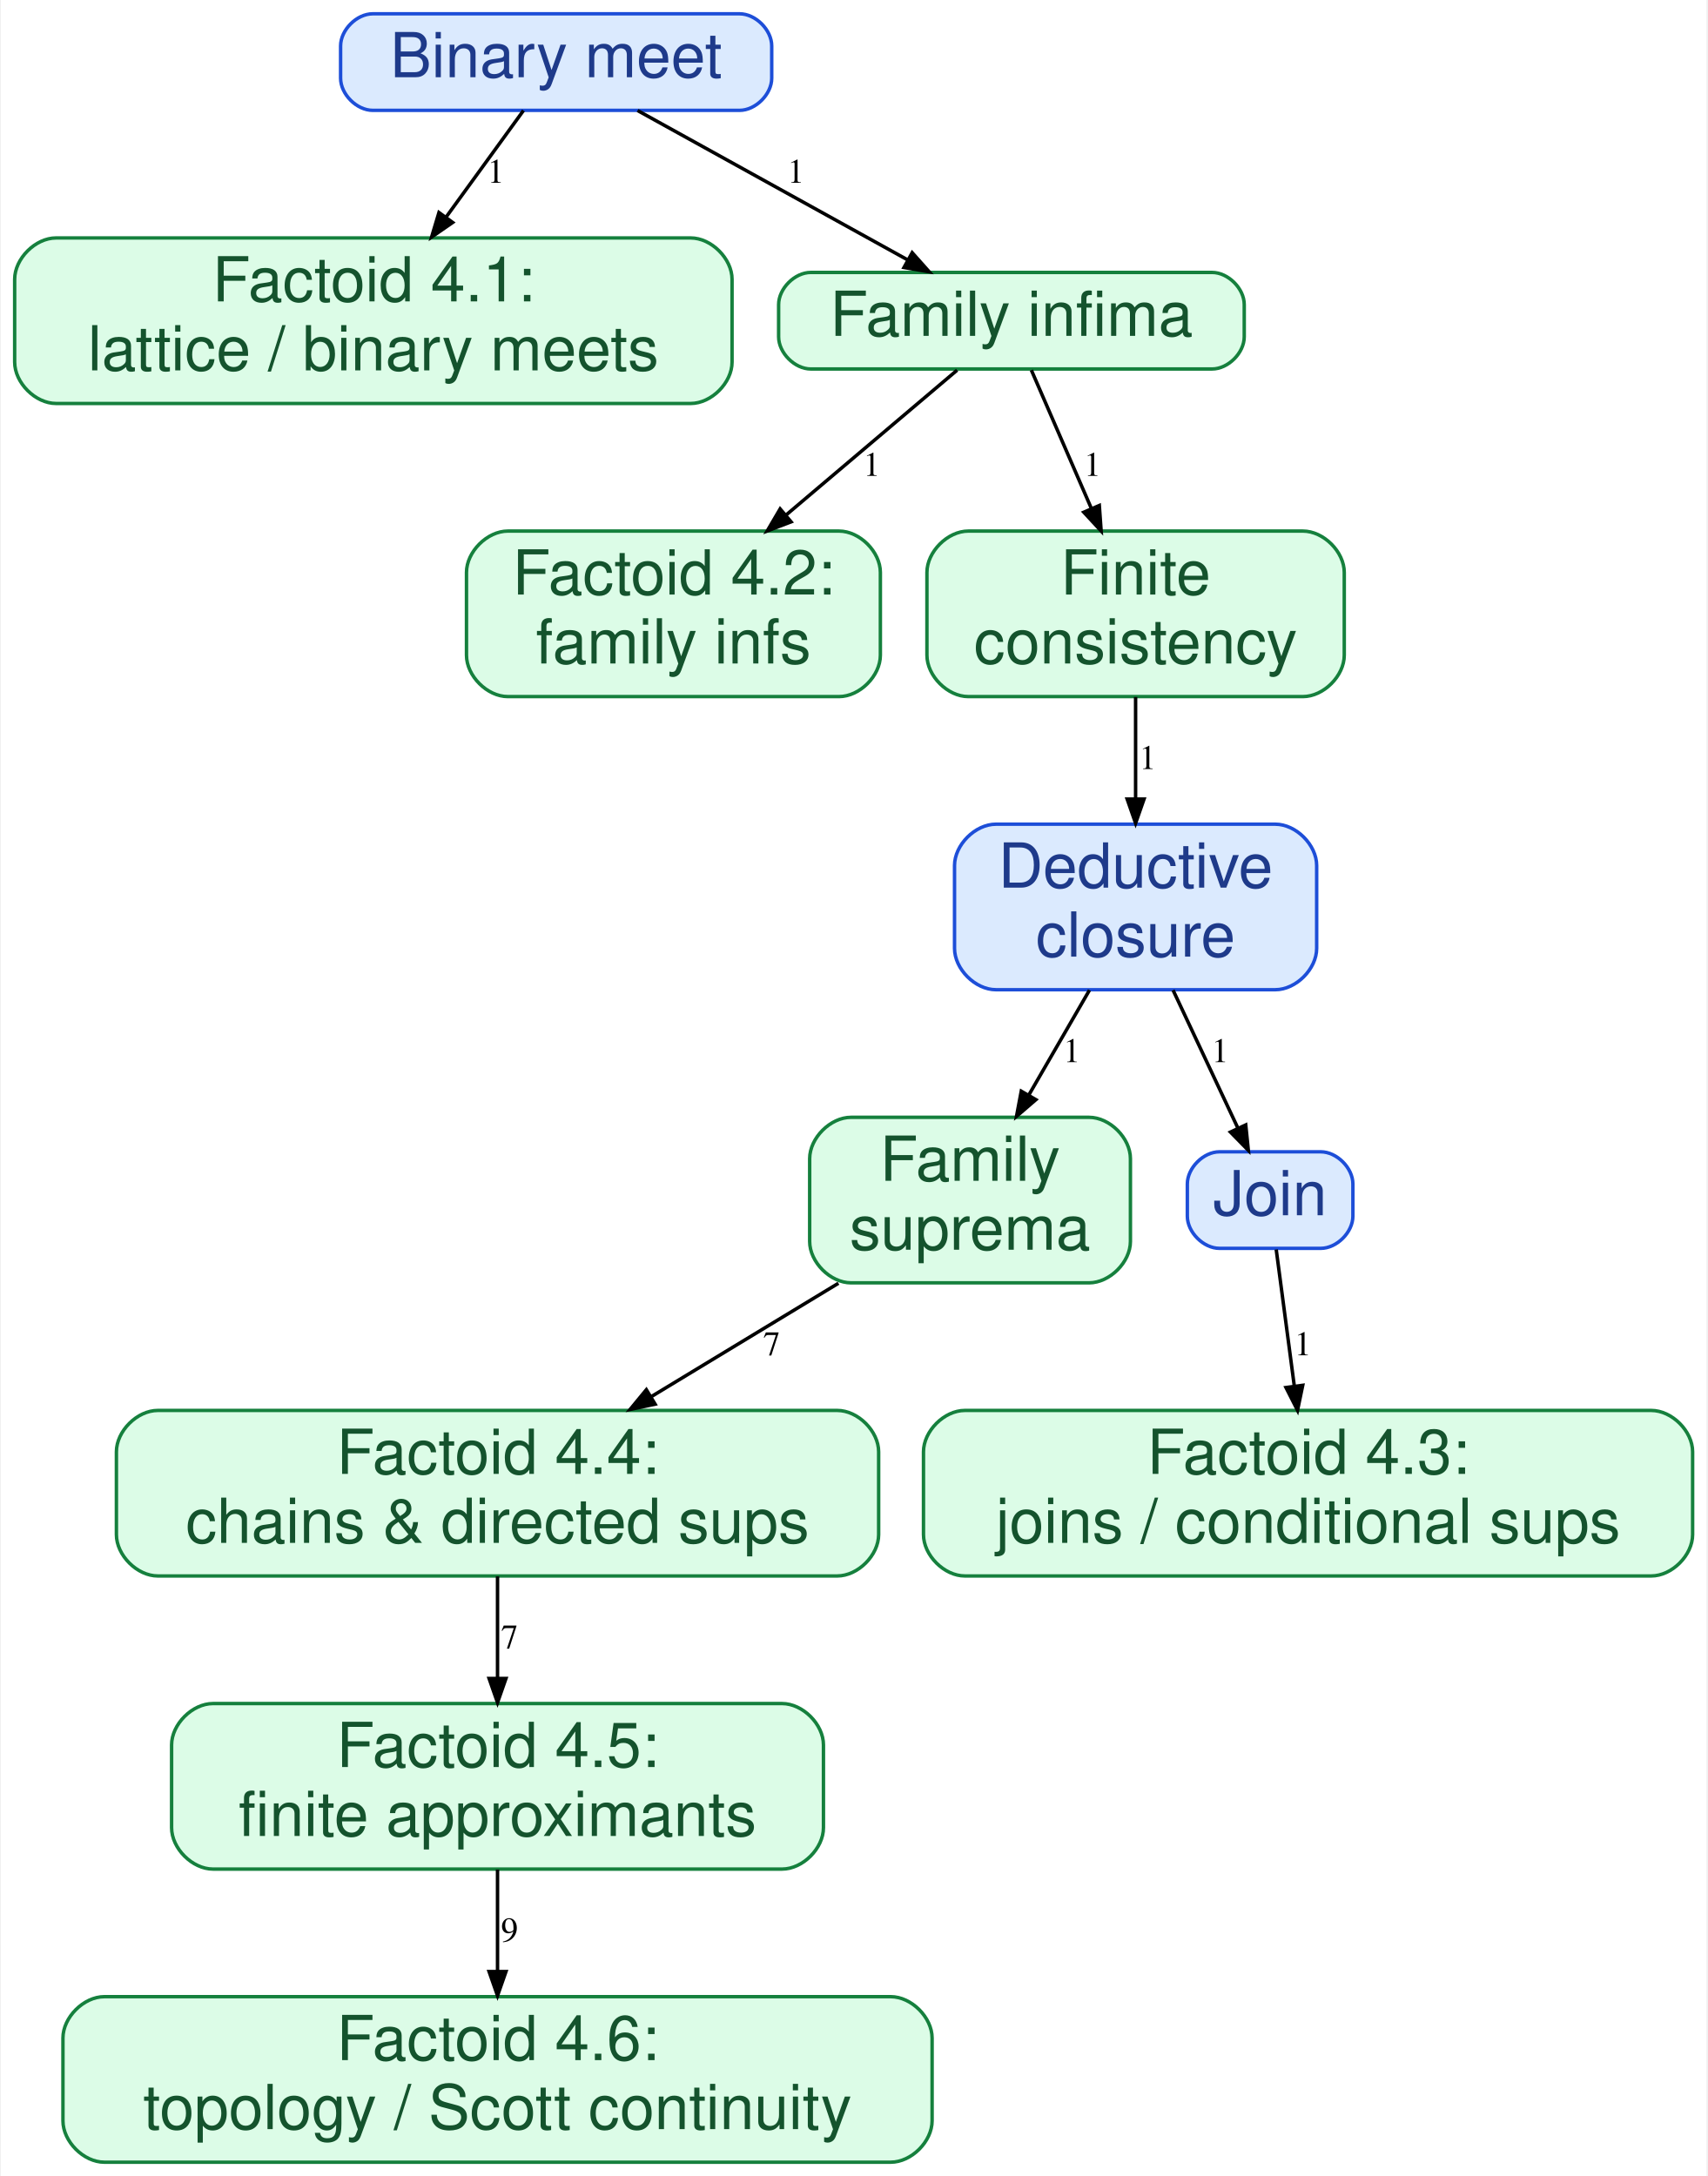
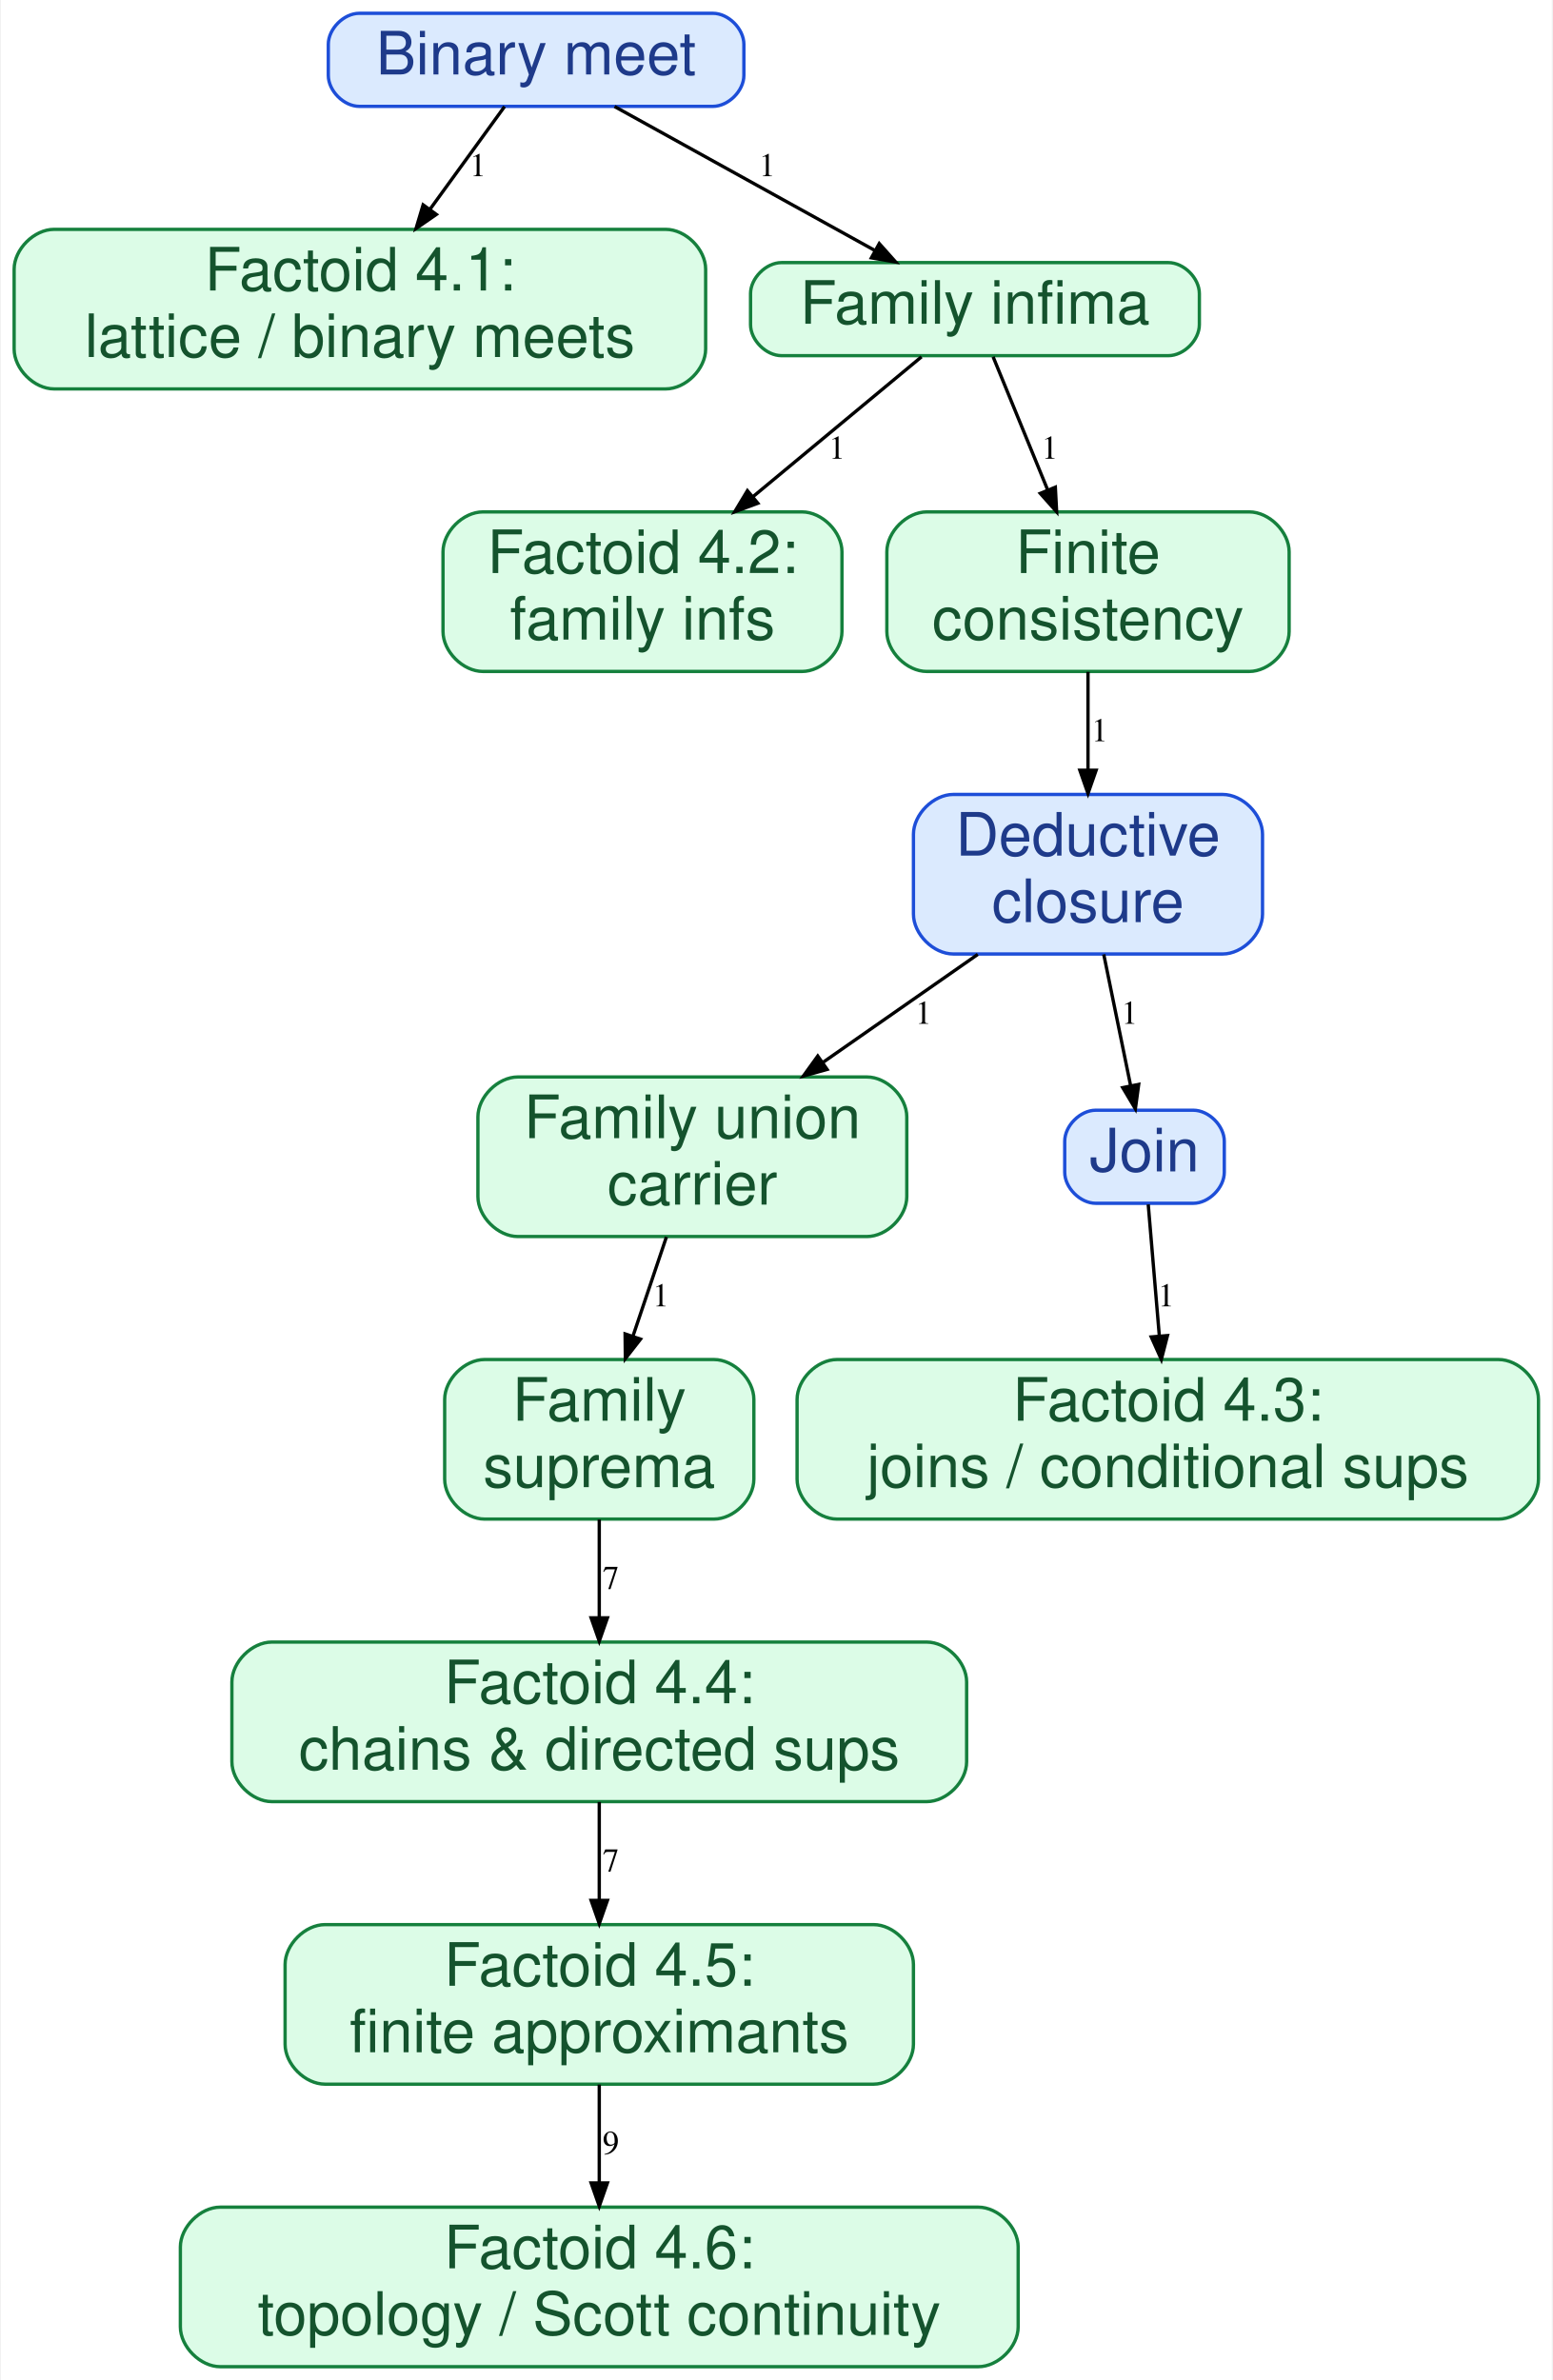
- <svg xmlns="http://www.w3.org/2000/svg" width="247.5pt" height="315.5pt" viewBox="0.00 0.00 494.50 631.00">
-   <g id="graph0" class="graph" transform="scale(1 1) rotate(0) translate(4 627)">
-     <polygon fill="white" stroke="transparent" points="-4,4 -4,-627 490.5,-627 490.5,4 -4,4" />
+ <svg xmlns="http://www.w3.org/2000/svg" width="233.5pt" height="358pt" viewBox="0.00 0.00 466.50 716.00">
+   <g id="graph0" class="graph" transform="scale(1 1) rotate(0) translate(4 712)">
+     <polygon fill="white" stroke="transparent" points="-4,4 -4,-712 462.5,-712 462.5,4 -4,4" />
    <g id="node1" class="node">
-       <path fill="#dbeafe" stroke="#1d4ed8" d="M210.17,-623C210.17,-623 103.83,-623 103.83,-623 99.17,-623 94.5,-618.33 94.5,-613.67 94.5,-613.67 94.5,-604.33 94.5,-604.33 94.5,-599.67 99.17,-595 103.83,-595 103.83,-595 210.17,-595 210.17,-595 214.83,-595 219.5,-599.67 219.5,-604.33 219.5,-604.33 219.5,-613.67 219.5,-613.67 219.5,-618.33 214.83,-623 210.17,-623" />
-       <text text-anchor="middle" x="157" y="-604.6" font-family="Helvetica,sans-Serif" font-size="18.00" fill="#1e3a8a">Binary meet</text>
+       <path fill="#dbeafe" stroke="#1d4ed8" d="M210.17,-708C210.17,-708 103.83,-708 103.83,-708 99.17,-708 94.5,-703.33 94.5,-698.67 94.5,-698.67 94.5,-689.33 94.5,-689.33 94.5,-684.67 99.17,-680 103.83,-680 103.83,-680 210.17,-680 210.17,-680 214.83,-680 219.5,-684.67 219.5,-689.33 219.5,-689.33 219.5,-698.67 219.5,-698.67 219.5,-703.33 214.83,-708 210.17,-708" />
+       <text text-anchor="middle" x="157" y="-689.6" font-family="Helvetica,sans-Serif" font-size="18.00" fill="#1e3a8a">Binary meet</text>
    </g>
    <g id="node2" class="node">
-       <path fill="#dcfce7" stroke="#15803d" d="M196,-558C196,-558 12,-558 12,-558 6,-558 0,-552 0,-546 0,-546 0,-522 0,-522 0,-516 6,-510 12,-510 12,-510 196,-510 196,-510 202,-510 208,-516 208,-522 208,-522 208,-546 208,-546 208,-552 202,-558 196,-558" />
-       <text text-anchor="middle" x="104" y="-539.6" font-family="Helvetica,sans-Serif" font-size="18.00" fill="#14532d">Factoid 4.1:</text>
-       <text text-anchor="middle" x="104" y="-519.6" font-family="Helvetica,sans-Serif" font-size="18.00" fill="#14532d">lattice / binary meets</text>
+       <path fill="#dcfce7" stroke="#15803d" d="M196,-643C196,-643 12,-643 12,-643 6,-643 0,-637 0,-631 0,-631 0,-607 0,-607 0,-601 6,-595 12,-595 12,-595 196,-595 196,-595 202,-595 208,-601 208,-607 208,-607 208,-631 208,-631 208,-637 202,-643 196,-643" />
+       <text text-anchor="middle" x="104" y="-624.6" font-family="Helvetica,sans-Serif" font-size="18.00" fill="#14532d">Factoid 4.1:</text>
+       <text text-anchor="middle" x="104" y="-604.6" font-family="Helvetica,sans-Serif" font-size="18.00" fill="#14532d">lattice / binary meets</text>
+     </g>
+     <g id="edge10" class="edge">
+       <path fill="none" stroke="black" d="M147.52,-679.95C141.29,-671.37 132.89,-659.79 125.12,-649.09" />
+       <polygon fill="black" stroke="black" points="126.99,-647.49 120.89,-643.27 123.02,-650.37 126.99,-647.49" />
+       <text text-anchor="middle" x="139.5" y="-659" font-family="Times,serif" font-size="10.00">1</text>
+     </g>
+     <g id="node3" class="node">
+       <path fill="#dcfce7" stroke="#15803d" d="M347.17,-633C347.17,-633 230.83,-633 230.83,-633 226.17,-633 221.5,-628.33 221.5,-623.67 221.5,-623.67 221.5,-614.33 221.5,-614.33 221.5,-609.67 226.17,-605 230.83,-605 230.83,-605 347.17,-605 347.17,-605 351.83,-605 356.5,-609.67 356.5,-614.33 356.5,-614.33 356.5,-623.67 356.5,-623.67 356.5,-628.33 351.83,-633 347.17,-633" />
+       <text text-anchor="middle" x="289" y="-614.6" font-family="Helvetica,sans-Serif" font-size="18.00" fill="#14532d">Family infima</text>
+     </g>
+     <g id="edge11" class="edge">
+       <path fill="none" stroke="black" d="M180.6,-679.95C202.52,-667.83 235.26,-649.72 259.02,-636.58" />
+       <polygon fill="black" stroke="black" points="260.22,-638.72 265.16,-633.18 257.85,-634.43 260.22,-638.72" />
+       <text text-anchor="middle" x="226.5" y="-659" font-family="Times,serif" font-size="10.00">1</text>
+     </g>
+     <g id="node4" class="node">
+       <path fill="#dcfce7" stroke="#15803d" d="M237,-558C237,-558 141,-558 141,-558 135,-558 129,-552 129,-546 129,-546 129,-522 129,-522 129,-516 135,-510 141,-510 141,-510 237,-510 237,-510 243,-510 249,-516 249,-522 249,-522 249,-546 249,-546 249,-552 243,-558 237,-558" />
+       <text text-anchor="middle" x="189" y="-539.6" font-family="Helvetica,sans-Serif" font-size="18.00" fill="#14532d">Factoid 4.2:</text>
+       <text text-anchor="middle" x="189" y="-519.6" font-family="Helvetica,sans-Serif" font-size="18.00" fill="#14532d">family infs</text>
+     </g>
+     <g id="edge6" class="edge">
+       <path fill="none" stroke="black" d="M272.93,-604.66C259.34,-593.38 239.42,-576.85 222.39,-562.71" />
+       <polygon fill="black" stroke="black" points="223.69,-560.61 216.74,-558.03 220.56,-564.38 223.69,-560.61" />
+       <text text-anchor="middle" x="247.5" y="-574" font-family="Times,serif" font-size="10.00">1</text>
+     </g>
+     <g id="node5" class="node">
+       <path fill="#dcfce7" stroke="#15803d" d="M371.5,-558C371.5,-558 274.5,-558 274.5,-558 268.5,-558 262.5,-552 262.5,-546 262.5,-546 262.5,-522 262.5,-522 262.5,-516 268.5,-510 274.5,-510 274.5,-510 371.5,-510 371.5,-510 377.5,-510 383.5,-516 383.5,-522 383.5,-522 383.5,-546 383.5,-546 383.5,-552 377.5,-558 371.5,-558" />
+       <text text-anchor="middle" x="323" y="-539.6" font-family="Helvetica,sans-Serif" font-size="18.00" fill="#14532d">Finite</text>
+       <text text-anchor="middle" x="323" y="-519.6" font-family="Helvetica,sans-Serif" font-size="18.00" fill="#14532d">consistency</text>
+     </g>
+     <g id="edge7" class="edge">
+       <path fill="none" stroke="black" d="M294.46,-604.66C298.88,-593.87 305.27,-578.27 310.89,-564.57" />
+       <polygon fill="black" stroke="black" points="313.18,-565.43 313.57,-558.03 308.65,-563.57 313.18,-565.43" />
+       <text text-anchor="middle" x="311.5" y="-574" font-family="Times,serif" font-size="10.00">1</text>
+     </g>
+     <g id="node6" class="node">
+       <path fill="#dbeafe" stroke="#1d4ed8" d="M363.5,-473C363.5,-473 282.5,-473 282.5,-473 276.5,-473 270.5,-467 270.5,-461 270.5,-461 270.5,-437 270.5,-437 270.5,-431 276.5,-425 282.5,-425 282.5,-425 363.5,-425 363.5,-425 369.5,-425 375.5,-431 375.5,-437 375.5,-437 375.5,-461 375.5,-461 375.5,-467 369.5,-473 363.5,-473" />
+       <text text-anchor="middle" x="323" y="-454.6" font-family="Helvetica,sans-Serif" font-size="18.00" fill="#1e3a8a">Deductive</text>
+       <text text-anchor="middle" x="323" y="-434.6" font-family="Helvetica,sans-Serif" font-size="18.00" fill="#1e3a8a">closure</text>
+     </g>
+     <g id="edge5" class="edge">
+       <path fill="none" stroke="black" d="M323,-509.88C323,-500.78 323,-490.21 323,-480.5" />
+       <polygon fill="black" stroke="black" points="325.45,-480.28 323,-473.28 320.55,-480.28 325.45,-480.28" />
+       <text text-anchor="middle" x="326.5" y="-489" font-family="Times,serif" font-size="10.00">1</text>
+     </g>
+     <g id="node7" class="node">
+       <path fill="#dcfce7" stroke="#15803d" d="M256.5,-388C256.5,-388 151.5,-388 151.5,-388 145.5,-388 139.5,-382 139.5,-376 139.5,-376 139.5,-352 139.5,-352 139.5,-346 145.5,-340 151.5,-340 151.5,-340 256.5,-340 256.5,-340 262.5,-340 268.5,-346 268.5,-352 268.5,-352 268.5,-376 268.5,-376 268.5,-382 262.5,-388 256.5,-388" />
+       <text text-anchor="middle" x="204" y="-369.6" font-family="Helvetica,sans-Serif" font-size="18.00" fill="#14532d">Family union</text>
+       <text text-anchor="middle" x="204" y="-349.6" font-family="Helvetica,sans-Serif" font-size="18.00" fill="#14532d">carrier</text>
+     </g>
+     <g id="edge1" class="edge">
+       <path fill="none" stroke="black" d="M289.85,-424.88C275.4,-414.8 258.35,-402.91 243.27,-392.39" />
+       <polygon fill="black" stroke="black" points="244.53,-390.28 237.38,-388.28 241.72,-394.3 244.53,-390.28" />
+       <text text-anchor="middle" x="273.5" y="-404" font-family="Times,serif" font-size="10.00">1</text>
+     </g>
+     <g id="node9" class="node">
+       <path fill="#dbeafe" stroke="#1d4ed8" d="M354.67,-378C354.67,-378 325.33,-378 325.33,-378 320.67,-378 316,-373.33 316,-368.67 316,-368.67 316,-359.33 316,-359.33 316,-354.67 320.67,-350 325.33,-350 325.33,-350 354.67,-350 354.67,-350 359.33,-350 364,-354.67 364,-359.33 364,-359.33 364,-368.67 364,-368.67 364,-373.33 359.33,-378 354.67,-378" />
+       <text text-anchor="middle" x="340" y="-359.6" font-family="Helvetica,sans-Serif" font-size="18.00" fill="#1e3a8a">Join</text>
+     </g>
+     <g id="edge2" class="edge">
+       <path fill="none" stroke="black" d="M327.74,-424.88C330.27,-412.49 333.37,-397.35 335.82,-385.4" />
+       <polygon fill="black" stroke="black" points="338.25,-385.77 337.25,-378.42 333.45,-384.79 338.25,-385.77" />
+       <text text-anchor="middle" x="335.5" y="-404" font-family="Times,serif" font-size="10.00">1</text>
+     </g>
+     <g id="node8" class="node">
+       <path fill="#dcfce7" stroke="#15803d" d="M210.5,-303C210.5,-303 141.5,-303 141.5,-303 135.5,-303 129.5,-297 129.5,-291 129.5,-291 129.5,-267 129.5,-267 129.5,-261 135.5,-255 141.5,-255 141.5,-255 210.5,-255 210.5,-255 216.5,-255 222.5,-261 222.5,-267 222.5,-267 222.5,-291 222.5,-291 222.5,-297 216.5,-303 210.5,-303" />
+       <text text-anchor="middle" x="176" y="-284.6" font-family="Helvetica,sans-Serif" font-size="18.00" fill="#14532d">Family</text>
+       <text text-anchor="middle" x="176" y="-264.6" font-family="Helvetica,sans-Serif" font-size="18.00" fill="#14532d">suprema</text>
    </g>
    <g id="edge9" class="edge">
-       <path fill="none" stroke="black" d="M147.52,-594.95C141.29,-586.37 132.89,-574.79 125.12,-564.09" />
-       <polygon fill="black" stroke="black" points="126.99,-562.49 120.89,-558.27 123.02,-565.37 126.99,-562.49" />
-       <text text-anchor="middle" x="139.5" y="-574" font-family="Times,serif" font-size="10.00">1</text>
+       <path fill="none" stroke="black" d="M196.2,-339.88C193.07,-330.6 189.42,-319.79 186.1,-309.93" />
+       <polygon fill="black" stroke="black" points="188.41,-309.13 183.85,-303.28 183.77,-310.7 188.41,-309.13" />
+       <text text-anchor="middle" x="194.5" y="-319" font-family="Times,serif" font-size="10.00">1</text>
    </g>
-     <g id="node3" class="node">
-       <path fill="#dcfce7" stroke="#15803d" d="M347.17,-548C347.17,-548 230.83,-548 230.83,-548 226.17,-548 221.5,-543.33 221.5,-538.67 221.5,-538.67 221.5,-529.33 221.5,-529.33 221.5,-524.67 226.17,-520 230.83,-520 230.83,-520 347.17,-520 347.17,-520 351.83,-520 356.5,-524.67 356.5,-529.33 356.5,-529.33 356.5,-538.67 356.5,-538.67 356.5,-543.33 351.83,-548 347.17,-548" />
-       <text text-anchor="middle" x="289" y="-529.6" font-family="Helvetica,sans-Serif" font-size="18.00" fill="#14532d">Family infima</text>
+     <g id="node11" class="node">
+       <path fill="#dcfce7" stroke="#15803d" d="M274.5,-218C274.5,-218 77.5,-218 77.5,-218 71.5,-218 65.5,-212 65.5,-206 65.5,-206 65.5,-182 65.5,-182 65.5,-176 71.5,-170 77.5,-170 77.5,-170 274.5,-170 274.5,-170 280.5,-170 286.5,-176 286.5,-182 286.5,-182 286.5,-206 286.5,-206 286.5,-212 280.5,-218 274.5,-218" />
+       <text text-anchor="middle" x="176" y="-199.6" font-family="Helvetica,sans-Serif" font-size="18.00" fill="#14532d">Factoid 4.4:</text>
+       <text text-anchor="middle" x="176" y="-179.6" font-family="Helvetica,sans-Serif" font-size="18.00" fill="#14532d">chains &amp; directed sups</text>
    </g>
-     <g id="edge10" class="edge">
-       <path fill="none" stroke="black" d="M180.6,-594.95C202.52,-582.83 235.26,-564.72 259.02,-551.58" />
-       <polygon fill="black" stroke="black" points="260.22,-553.72 265.16,-548.18 257.85,-549.43 260.22,-553.72" />
-       <text text-anchor="middle" x="226.5" y="-574" font-family="Times,serif" font-size="10.00">1</text>
-     </g>
-     <g id="node4" class="node">
-       <path fill="#dcfce7" stroke="#15803d" d="M239,-473C239,-473 143,-473 143,-473 137,-473 131,-467 131,-461 131,-461 131,-437 131,-437 131,-431 137,-425 143,-425 143,-425 239,-425 239,-425 245,-425 251,-431 251,-437 251,-437 251,-461 251,-461 251,-467 245,-473 239,-473" />
-       <text text-anchor="middle" x="191" y="-454.6" font-family="Helvetica,sans-Serif" font-size="18.00" fill="#14532d">Factoid 4.2:</text>
-       <text text-anchor="middle" x="191" y="-434.6" font-family="Helvetica,sans-Serif" font-size="18.00" fill="#14532d">family infs</text>
-     </g>
-     <g id="edge6" class="edge">
-       <path fill="none" stroke="black" d="M273.25,-519.66C259.94,-508.38 240.41,-491.85 223.72,-477.71" />
-       <polygon fill="black" stroke="black" points="225.11,-475.68 218.19,-473.03 221.94,-479.42 225.11,-475.68" />
-       <text text-anchor="middle" x="248.5" y="-489" font-family="Times,serif" font-size="10.00">1</text>
-     </g>
-     <g id="node5" class="node">
-       <path fill="#dcfce7" stroke="#15803d" d="M373.5,-473C373.5,-473 276.5,-473 276.5,-473 270.5,-473 264.5,-467 264.5,-461 264.5,-461 264.5,-437 264.5,-437 264.5,-431 270.5,-425 276.5,-425 276.5,-425 373.5,-425 373.5,-425 379.5,-425 385.5,-431 385.5,-437 385.5,-437 385.5,-461 385.5,-461 385.5,-467 379.5,-473 373.5,-473" />
-       <text text-anchor="middle" x="325" y="-454.6" font-family="Helvetica,sans-Serif" font-size="18.00" fill="#14532d">Finite</text>
-       <text text-anchor="middle" x="325" y="-434.6" font-family="Helvetica,sans-Serif" font-size="18.00" fill="#14532d">consistency</text>
-     </g>
-     <g id="edge7" class="edge">
-       <path fill="none" stroke="black" d="M294.78,-519.66C299.46,-508.87 306.23,-493.27 312.17,-479.57" />
-       <polygon fill="black" stroke="black" points="314.48,-480.42 315.01,-473.03 309.98,-478.47 314.48,-480.42" />
-       <text text-anchor="middle" x="312.5" y="-489" font-family="Times,serif" font-size="10.00">1</text>
-     </g>
-     <g id="node6" class="node">
-       <path fill="#dbeafe" stroke="#1d4ed8" d="M365.5,-388C365.5,-388 284.5,-388 284.5,-388 278.5,-388 272.5,-382 272.5,-376 272.5,-376 272.5,-352 272.5,-352 272.5,-346 278.5,-340 284.5,-340 284.5,-340 365.5,-340 365.5,-340 371.5,-340 377.5,-346 377.5,-352 377.5,-352 377.5,-376 377.5,-376 377.5,-382 371.5,-388 365.5,-388" />
-       <text text-anchor="middle" x="325" y="-369.6" font-family="Helvetica,sans-Serif" font-size="18.00" fill="#1e3a8a">Deductive</text>
-       <text text-anchor="middle" x="325" y="-349.6" font-family="Helvetica,sans-Serif" font-size="18.00" fill="#1e3a8a">closure</text>
-     </g>
-     <g id="edge5" class="edge">
-       <path fill="none" stroke="black" d="M325,-424.88C325,-415.78 325,-405.21 325,-395.5" />
-       <polygon fill="black" stroke="black" points="327.45,-395.28 325,-388.28 322.55,-395.28 327.45,-395.28" />
-       <text text-anchor="middle" x="328.5" y="-404" font-family="Times,serif" font-size="10.00">1</text>
-     </g>
-     <g id="node7" class="node">
-       <path fill="#dcfce7" stroke="#15803d" d="M311.5,-303C311.5,-303 242.5,-303 242.5,-303 236.5,-303 230.5,-297 230.5,-291 230.5,-291 230.5,-267 230.5,-267 230.5,-261 236.5,-255 242.5,-255 242.5,-255 311.5,-255 311.5,-255 317.5,-255 323.5,-261 323.5,-267 323.5,-267 323.5,-291 323.5,-291 323.5,-297 317.5,-303 311.5,-303" />
-       <text text-anchor="middle" x="277" y="-284.6" font-family="Helvetica,sans-Serif" font-size="18.00" fill="#14532d">Family</text>
-       <text text-anchor="middle" x="277" y="-264.6" font-family="Helvetica,sans-Serif" font-size="18.00" fill="#14532d">suprema</text>
-     </g>
-     <g id="edge1" class="edge">
-       <path fill="none" stroke="black" d="M311.63,-339.88C306.16,-330.43 299.77,-319.38 293.98,-309.36" />
-       <polygon fill="black" stroke="black" points="296.09,-308.12 290.47,-303.28 291.85,-310.57 296.09,-308.12" />
-       <text text-anchor="middle" x="306.5" y="-319" font-family="Times,serif" font-size="10.00">1</text>
-     </g>
-     <g id="node8" class="node">
-       <path fill="#dbeafe" stroke="#1d4ed8" d="M378.67,-293C378.67,-293 349.33,-293 349.33,-293 344.67,-293 340,-288.33 340,-283.67 340,-283.67 340,-274.33 340,-274.33 340,-269.67 344.67,-265 349.33,-265 349.33,-265 378.67,-265 378.67,-265 383.33,-265 388,-269.67 388,-274.33 388,-274.33 388,-283.67 388,-283.67 388,-288.33 383.33,-293 378.67,-293" />
-       <text text-anchor="middle" x="364" y="-274.6" font-family="Helvetica,sans-Serif" font-size="18.00" fill="#1e3a8a">Join</text>
-     </g>
-     <g id="edge2" class="edge">
-       <path fill="none" stroke="black" d="M335.86,-339.88C341.74,-327.37 348.93,-312.07 354.57,-300.06" />
-       <polygon fill="black" stroke="black" points="356.93,-300.8 357.69,-293.42 352.5,-298.72 356.93,-300.8" />
-       <text text-anchor="middle" x="349.5" y="-319" font-family="Times,serif" font-size="10.00">1</text>
+     <g id="edge8" class="edge">
+       <path fill="none" stroke="black" d="M176,-254.88C176,-245.78 176,-235.21 176,-225.5" />
+       <polygon fill="black" stroke="black" points="178.45,-225.28 176,-218.28 173.55,-225.28 178.45,-225.28" />
+       <text text-anchor="middle" x="179.5" y="-234" font-family="Times,serif" font-size="10.00">7</text>
    </g>
    <g id="node10" class="node">
-       <path fill="#dcfce7" stroke="#15803d" d="M238.5,-218C238.5,-218 41.5,-218 41.5,-218 35.5,-218 29.5,-212 29.5,-206 29.5,-206 29.5,-182 29.5,-182 29.5,-176 35.5,-170 41.5,-170 41.5,-170 238.5,-170 238.5,-170 244.5,-170 250.5,-176 250.5,-182 250.5,-182 250.5,-206 250.5,-206 250.5,-212 244.5,-218 238.5,-218" />
-       <text text-anchor="middle" x="140" y="-199.6" font-family="Helvetica,sans-Serif" font-size="18.00" fill="#14532d">Factoid 4.4:</text>
-       <text text-anchor="middle" x="140" y="-179.6" font-family="Helvetica,sans-Serif" font-size="18.00" fill="#14532d">chains &amp; directed sups</text>
+       <path fill="#dcfce7" stroke="#15803d" d="M446.5,-303C446.5,-303 247.5,-303 247.5,-303 241.5,-303 235.5,-297 235.5,-291 235.5,-291 235.5,-267 235.5,-267 235.5,-261 241.5,-255 247.5,-255 247.5,-255 446.5,-255 446.5,-255 452.5,-255 458.5,-261 458.5,-267 458.5,-267 458.5,-291 458.5,-291 458.5,-297 452.5,-303 446.5,-303" />
+       <text text-anchor="middle" x="347" y="-284.6" font-family="Helvetica,sans-Serif" font-size="18.00" fill="#14532d">Factoid 4.3:</text>
+       <text text-anchor="middle" x="347" y="-264.6" font-family="Helvetica,sans-Serif" font-size="18.00" fill="#14532d">joins / conditional sups</text>
    </g>
-     <g id="edge8" class="edge">
-       <path fill="none" stroke="black" d="M238.84,-254.88C222.06,-244.71 202.23,-232.7 184.75,-222.11" />
-       <polygon fill="black" stroke="black" points="185.69,-219.82 178.43,-218.28 183.15,-224.01 185.69,-219.82" />
-       <text text-anchor="middle" x="219.5" y="-234" font-family="Times,serif" font-size="10.00">7</text>
+     <g id="edge12" class="edge">
+       <path fill="none" stroke="black" d="M341.12,-349.66C342.02,-339.07 343.3,-323.84 344.44,-310.32" />
+       <polygon fill="black" stroke="black" points="346.91,-310.21 345.06,-303.03 342.03,-309.79 346.91,-310.21" />
+       <text text-anchor="middle" x="346.5" y="-319" font-family="Times,serif" font-size="10.00">1</text>
    </g>
-     <g id="node9" class="node">
-       <path fill="#dcfce7" stroke="#15803d" d="M474.5,-218C474.5,-218 275.5,-218 275.5,-218 269.5,-218 263.5,-212 263.5,-206 263.5,-206 263.5,-182 263.5,-182 263.5,-176 269.5,-170 275.5,-170 275.5,-170 474.5,-170 474.5,-170 480.5,-170 486.5,-176 486.5,-182 486.5,-182 486.5,-206 486.5,-206 486.5,-212 480.5,-218 474.5,-218" />
-       <text text-anchor="middle" x="375" y="-199.6" font-family="Helvetica,sans-Serif" font-size="18.00" fill="#14532d">Factoid 4.3:</text>
-       <text text-anchor="middle" x="375" y="-179.6" font-family="Helvetica,sans-Serif" font-size="18.00" fill="#14532d">joins / conditional sups</text>
-     </g>
-     <g id="edge11" class="edge">
-       <path fill="none" stroke="black" d="M365.77,-264.66C367.17,-254.07 369.19,-238.84 370.98,-225.32" />
-       <polygon fill="black" stroke="black" points="373.46,-225.29 371.95,-218.03 368.6,-224.64 373.46,-225.29" />
-       <text text-anchor="middle" x="373.5" y="-234" font-family="Times,serif" font-size="10.00">1</text>
-     </g>
-     <g id="node11" class="node">
-       <path fill="#dcfce7" stroke="#15803d" d="M222.5,-133C222.5,-133 57.5,-133 57.5,-133 51.5,-133 45.5,-127 45.5,-121 45.5,-121 45.5,-97 45.5,-97 45.5,-91 51.5,-85 57.5,-85 57.5,-85 222.5,-85 222.5,-85 228.5,-85 234.5,-91 234.5,-97 234.5,-97 234.5,-121 234.5,-121 234.5,-127 228.5,-133 222.5,-133" />
-       <text text-anchor="middle" x="140" y="-114.6" font-family="Helvetica,sans-Serif" font-size="18.00" fill="#14532d">Factoid 4.5:</text>
-       <text text-anchor="middle" x="140" y="-94.6" font-family="Helvetica,sans-Serif" font-size="18.00" fill="#14532d">finite approximants</text>
+     <g id="node12" class="node">
+       <path fill="#dcfce7" stroke="#15803d" d="M258.5,-133C258.5,-133 93.5,-133 93.5,-133 87.5,-133 81.5,-127 81.5,-121 81.5,-121 81.5,-97 81.5,-97 81.5,-91 87.5,-85 93.5,-85 93.5,-85 258.5,-85 258.5,-85 264.5,-85 270.5,-91 270.5,-97 270.5,-97 270.5,-121 270.5,-121 270.5,-127 264.5,-133 258.5,-133" />
+       <text text-anchor="middle" x="176" y="-114.6" font-family="Helvetica,sans-Serif" font-size="18.00" fill="#14532d">Factoid 4.5:</text>
+       <text text-anchor="middle" x="176" y="-94.6" font-family="Helvetica,sans-Serif" font-size="18.00" fill="#14532d">finite approximants</text>
    </g>
    <g id="edge3" class="edge">
-       <path fill="none" stroke="black" d="M140,-169.88C140,-160.78 140,-150.21 140,-140.5" />
-       <polygon fill="black" stroke="black" points="142.45,-140.28 140,-133.28 137.55,-140.28 142.45,-140.28" />
-       <text text-anchor="middle" x="143.5" y="-149" font-family="Times,serif" font-size="10.00">7</text>
+       <path fill="none" stroke="black" d="M176,-169.88C176,-160.78 176,-150.21 176,-140.5" />
+       <polygon fill="black" stroke="black" points="178.45,-140.28 176,-133.28 173.55,-140.28 178.45,-140.28" />
+       <text text-anchor="middle" x="179.5" y="-149" font-family="Times,serif" font-size="10.00">7</text>
    </g>
-     <g id="node12" class="node">
-       <path fill="#dcfce7" stroke="#15803d" d="M254,-48C254,-48 26,-48 26,-48 20,-48 14,-42 14,-36 14,-36 14,-12 14,-12 14,-6 20,0 26,0 26,0 254,0 254,0 260,0 266,-6 266,-12 266,-12 266,-36 266,-36 266,-42 260,-48 254,-48" />
-       <text text-anchor="middle" x="140" y="-29.6" font-family="Helvetica,sans-Serif" font-size="18.00" fill="#14532d">Factoid 4.6:</text>
-       <text text-anchor="middle" x="140" y="-9.6" font-family="Helvetica,sans-Serif" font-size="18.00" fill="#14532d">topology / Scott continuity</text>
+     <g id="node13" class="node">
+       <path fill="#dcfce7" stroke="#15803d" d="M290,-48C290,-48 62,-48 62,-48 56,-48 50,-42 50,-36 50,-36 50,-12 50,-12 50,-6 56,0 62,0 62,0 290,0 290,0 296,0 302,-6 302,-12 302,-12 302,-36 302,-36 302,-42 296,-48 290,-48" />
+       <text text-anchor="middle" x="176" y="-29.6" font-family="Helvetica,sans-Serif" font-size="18.00" fill="#14532d">Factoid 4.6:</text>
+       <text text-anchor="middle" x="176" y="-9.6" font-family="Helvetica,sans-Serif" font-size="18.00" fill="#14532d">topology / Scott continuity</text>
    </g>
    <g id="edge4" class="edge">
-       <path fill="none" stroke="black" d="M140,-84.88C140,-75.78 140,-65.21 140,-55.5" />
-       <polygon fill="black" stroke="black" points="142.45,-55.28 140,-48.28 137.55,-55.28 142.45,-55.28" />
-       <text text-anchor="middle" x="143.5" y="-64" font-family="Times,serif" font-size="10.00">9</text>
+       <path fill="none" stroke="black" d="M176,-84.88C176,-75.78 176,-65.21 176,-55.5" />
+       <polygon fill="black" stroke="black" points="178.45,-55.28 176,-48.28 173.55,-55.28 178.45,-55.28" />
+       <text text-anchor="middle" x="179.5" y="-64" font-family="Times,serif" font-size="10.00">9</text>
    </g>
  </g>
</svg>
